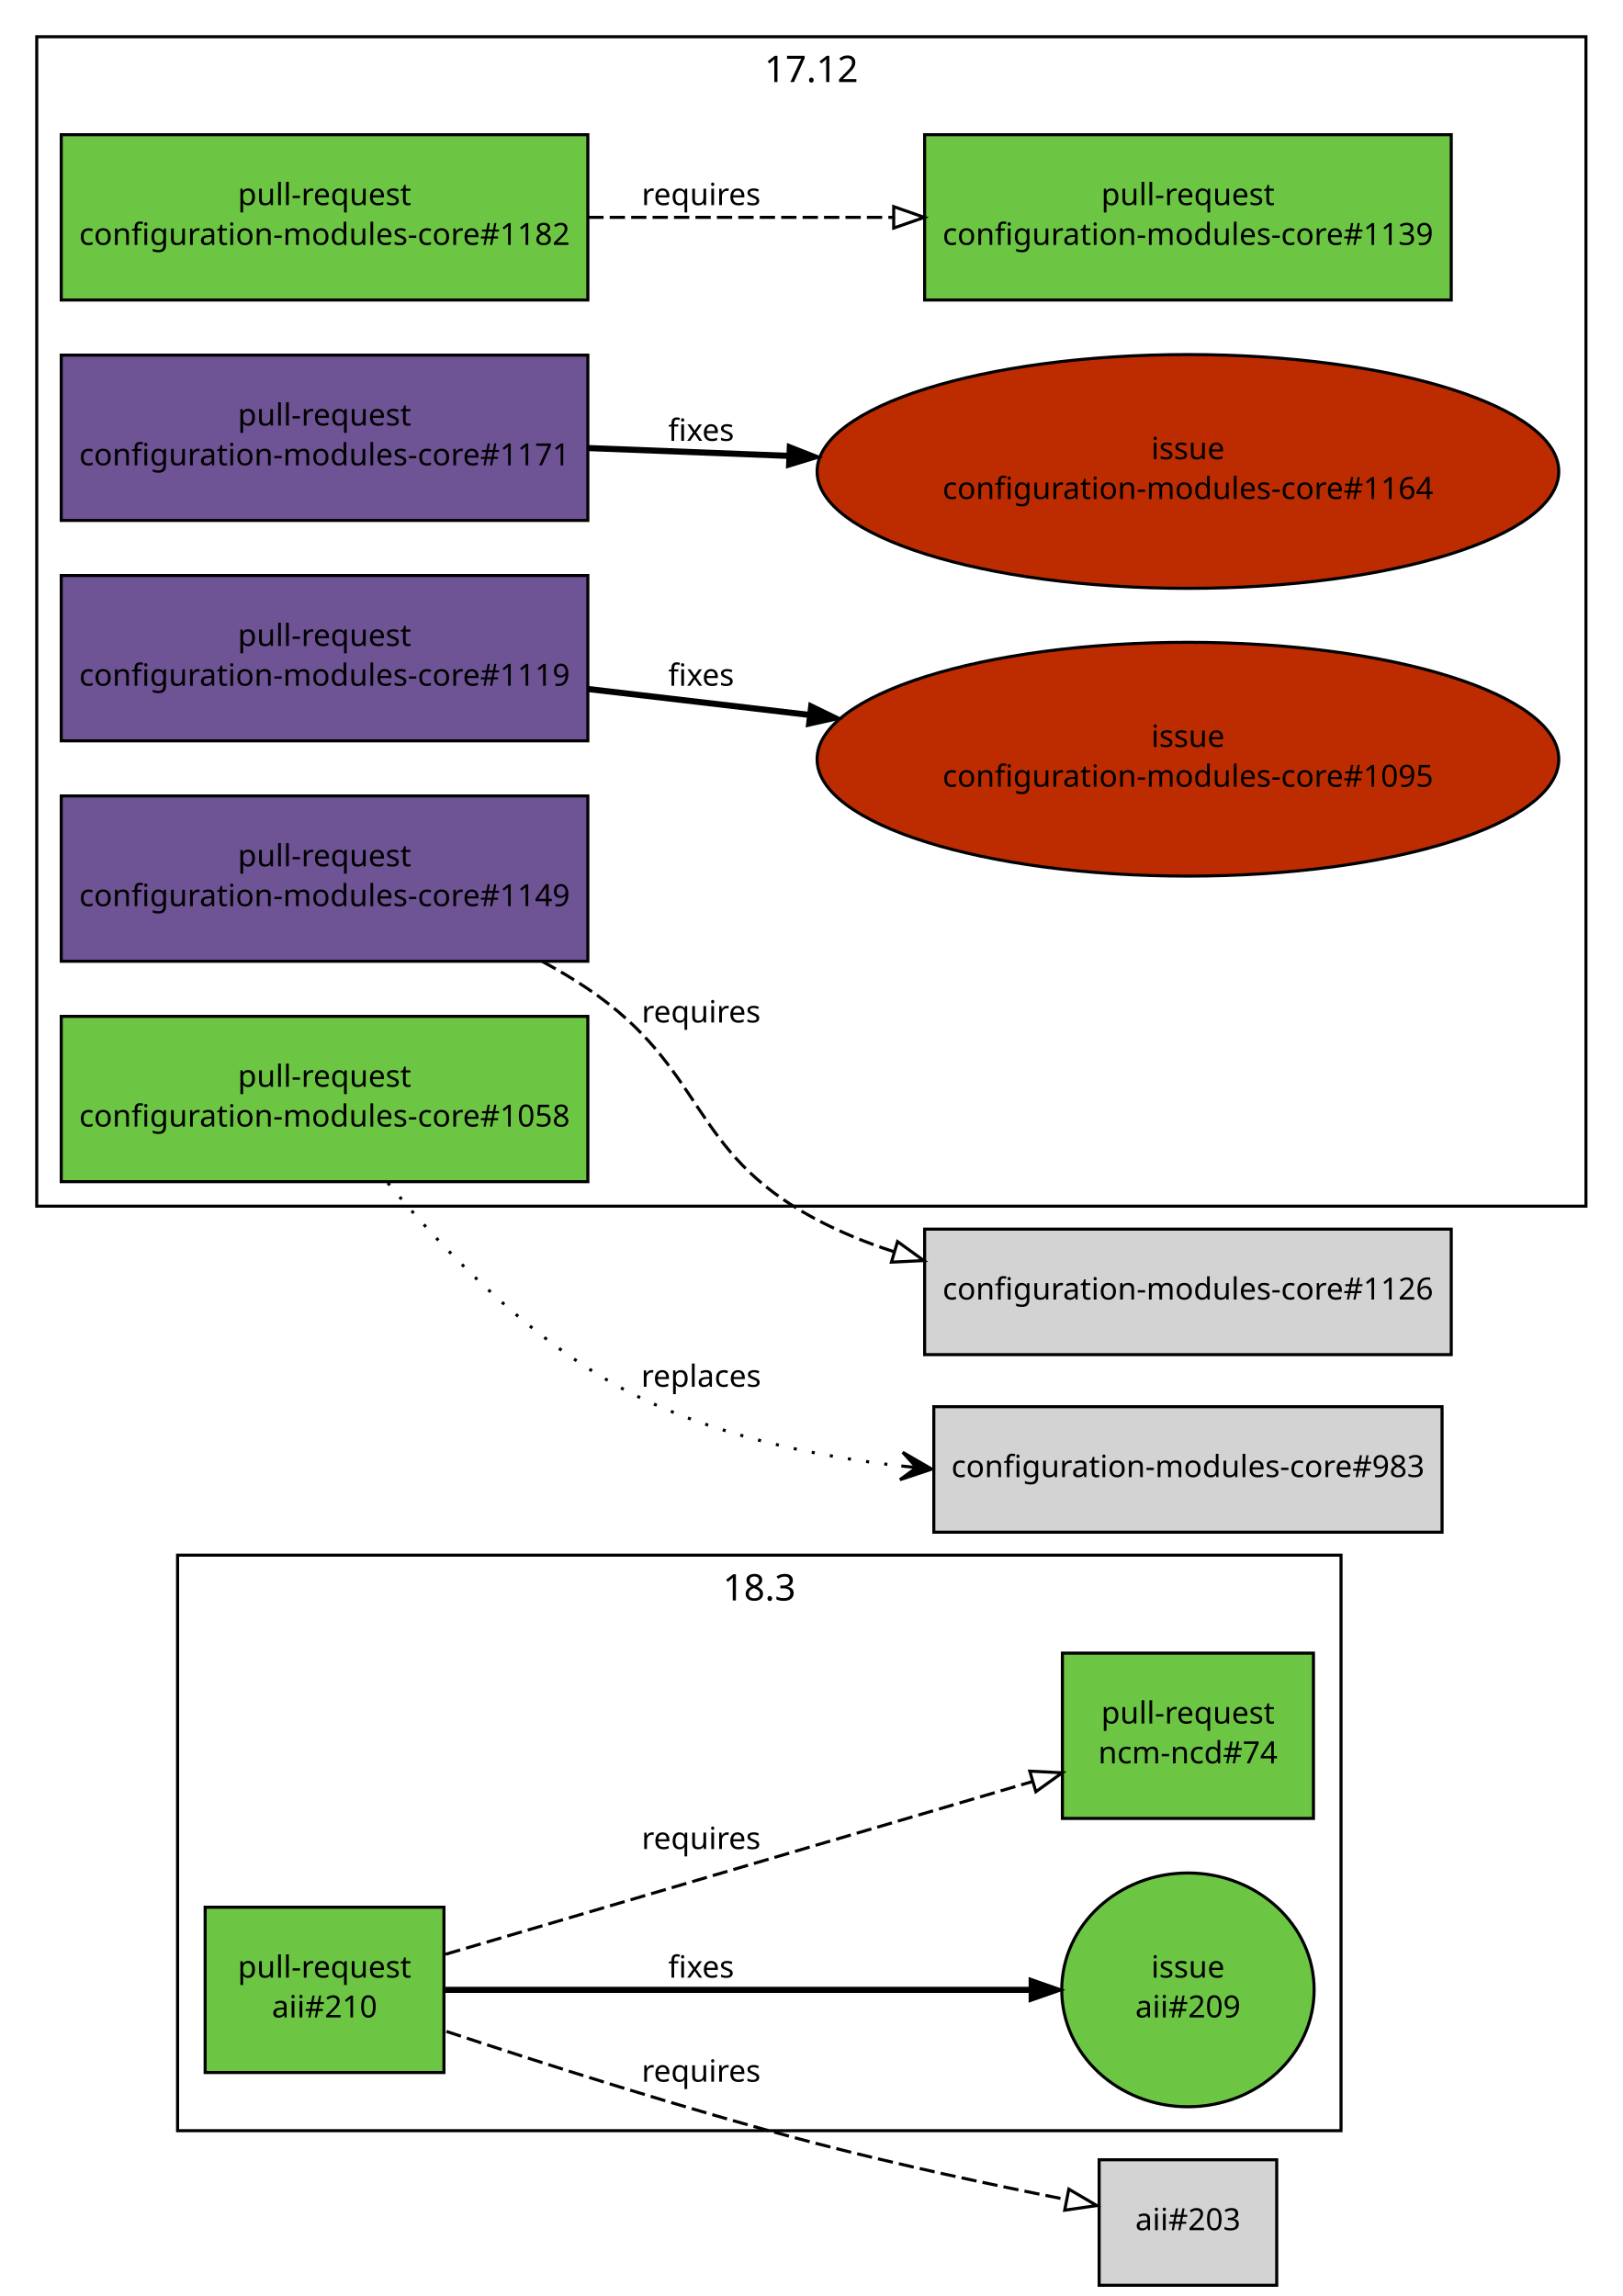
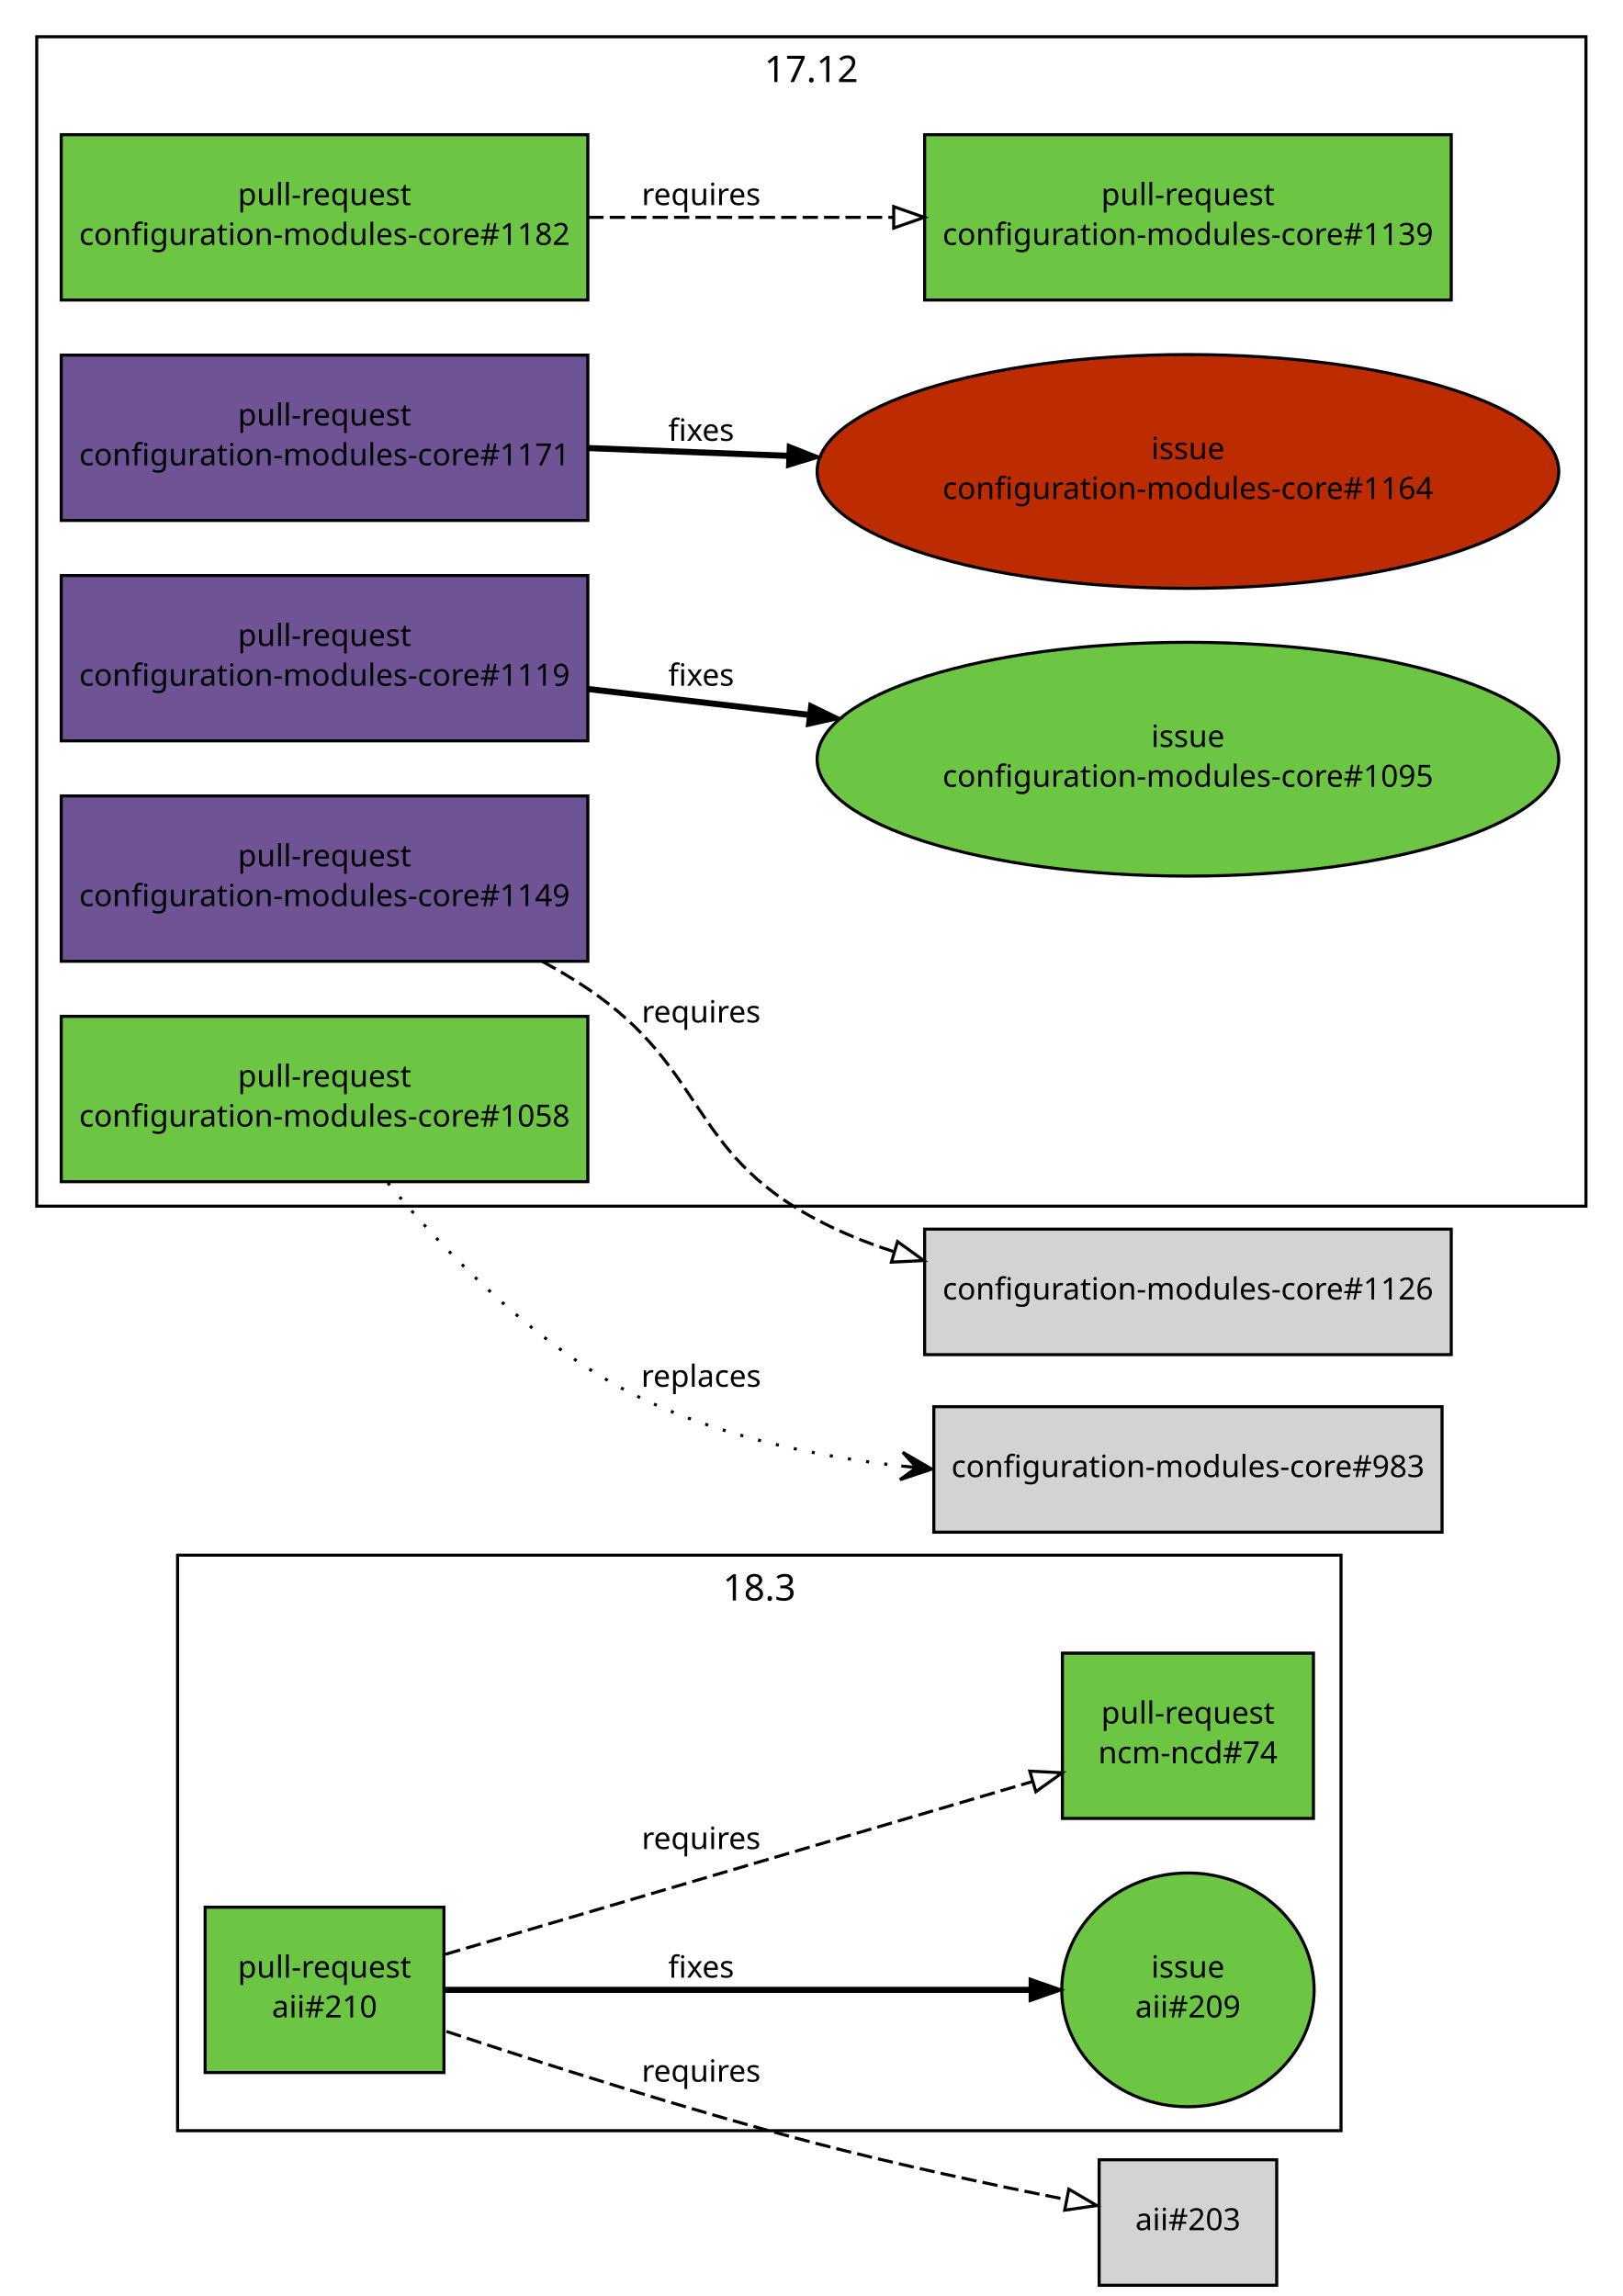
<svg xmlns="http://www.w3.org/2000/svg" xmlns:xlink="http://www.w3.org/1999/xlink" width="530pt" height="750pt" viewBox="0.00 0.00 530.00 750.00">
  <g id="graph1" class="graph" transform="scale(1 1) rotate(0) translate(4 746)">
    <polygon fill="white" stroke="white" points="-4,5 -4,-746 527,-746 527,5 -4,5" />
    <g id="graph3" class="cluster">
      <polygon fill="none" stroke="black" points="54,-50 54,-238 434,-238 434,-50 54,-50" />
      <text text-anchor="middle" x="244" y="-223.2" font-family="Sans" font-size="12.00">18.3</text>
    </g>
    <g id="graph4" class="cluster">
      <polygon fill="none" stroke="black" points="8,-352 8,-734 514,-734 514,-352 8,-352" />
      <text text-anchor="middle" x="261" y="-719.2" font-family="Sans" font-size="12.00">17.12</text>
    </g>
    <g id="node1" class="node">
      <a xlink:href="https://github.com/quattor/aii/pull/210" xlink:title="Shellfe: support active config for plugins" target="_parent">
        <polygon fill="#6cc644" stroke="black" points="141,-123 63,-123 63,-69 141,-69 141,-123" />
        <text text-anchor="middle" x="102" y="-100" font-family="Sans" font-size="10.00">pull-request</text>
        <text text-anchor="middle" x="102" y="-87" font-family="Sans" font-size="10.00">aii#210</text>
      </a>
    </g>
    <g id="node3" class="node">
      <a xlink:href="https://github.com/quattor/aii/issues/209" xlink:title="support ACTIVE_CONFIG" target="_parent">
        <ellipse fill="#6cc644" stroke="black" cx="384" cy="-96" rx="41.217" ry="38.184" />
        <text text-anchor="middle" x="384" y="-100" font-family="Sans" font-size="10.00">issue</text>
        <text text-anchor="middle" x="384" y="-87" font-family="Sans" font-size="10.00">aii#209</text>
      </a>
    </g>
    <g id="edge2" class="edge">
      <path fill="none" stroke="black" stroke-width="2" d="M141.508,-96C191.35,-96 277.184,-96 332.226,-96" />
      <polygon fill="black" stroke="black" points="332.467,-99.5 342.467,-96 332.467,-92.5 332.467,-99.5" />
      <text text-anchor="middle" x="225" y="-100" font-family="Sans" font-size="10.00">fixes</text>
    </g>
    <g id="node5" class="node">
      <a xlink:href="https://github.com/quattor/ncm-ncd/pull/74" xlink:title="Set the current active config as an attribute to the component" target="_parent">
        <polygon fill="#6cc644" stroke="black" points="425,-206 343,-206 343,-152 425,-152 425,-206" />
        <text text-anchor="middle" x="384" y="-183" font-family="Sans" font-size="10.00">pull-request</text>
        <text text-anchor="middle" x="384" y="-170" font-family="Sans" font-size="10.00">ncm-ncd#74</text>
      </a>
    </g>
    <g id="edge4" class="edge">
      <path fill="none" stroke="black" stroke-dasharray="5,2" d="M141.508,-107.628C191.596,-122.37 278.034,-147.811 333.04,-164.001" />
      <polygon fill="none" stroke="black" points="332.348,-167.446 342.929,-166.912 334.325,-160.731 332.348,-167.446" />
      <text text-anchor="middle" x="225" y="-142" font-family="Sans" font-size="10.00">requires</text>
    </g>
    <g id="node7" class="node">
      <polygon fill="lightgrey" stroke="black" points="413,-40.5 355,-40.5 355,0.5 413,0.5 413,-40.5" />
      <text text-anchor="middle" x="384" y="-17.5" font-family="Sans" font-size="10.00">aii#203</text>
    </g>
    <g id="edge6" class="edge">
      <path fill="none" stroke="black" stroke-dasharray="5,2" d="M141.812,-82.427C174.004,-71.726 220.618,-56.85 262,-46 289.189,-38.871 320.169,-32.287 344.106,-27.529" />
      <polygon fill="none" stroke="black" points="345.097,-30.901 354.235,-25.54 343.748,-24.032 345.097,-30.901" />
      <text text-anchor="middle" x="225" y="-66" font-family="Sans" font-size="10.00">requires</text>
    </g>
    <g id="node8" class="node">
      <a xlink:href="https://github.com/quattor/configuration-modules-core/pull/1182" xlink:title="ncm-opennebula: Include 5.4.x configuration" target="_parent">
        <polygon fill="#6cc644" stroke="black" points="188,-702 16,-702 16,-648 188,-648 188,-702" />
        <text text-anchor="middle" x="102" y="-679" font-family="Sans" font-size="10.00">pull-request</text>
        <text text-anchor="middle" x="102" y="-666" font-family="Sans" font-size="10.00">configuration-modules-core#1182</text>
      </a>
    </g>
    <g id="node10" class="node">
      <a xlink:href="https://github.com/quattor/configuration-modules-core/pull/1139" xlink:title="ncm-opennebula: include hugepages options" target="_parent">
        <polygon fill="#6cc644" stroke="black" points="470,-702 298,-702 298,-648 470,-648 470,-702" />
        <text text-anchor="middle" x="384" y="-679" font-family="Sans" font-size="10.00">pull-request</text>
        <text text-anchor="middle" x="384" y="-666" font-family="Sans" font-size="10.00">configuration-modules-core#1139</text>
      </a>
    </g>
    <g id="edge8" class="edge">
      <path fill="none" stroke="black" stroke-dasharray="5,2" d="M188.142,-675C219.565,-675 255.296,-675 287.558,-675" />
      <polygon fill="none" stroke="black" points="287.9,-678.5 297.9,-675 287.9,-671.5 287.9,-678.5" />
      <text text-anchor="middle" x="225" y="-679" font-family="Sans" font-size="10.00">requires</text>
    </g>
    <g id="node11" class="node">
      <a xlink:href="https://github.com/quattor/configuration-modules-core/pull/1171" xlink:title="ncm-cups enhancements and cleanups" target="_parent">
        <polygon fill="#6e5494" stroke="black" points="188,-630 16,-630 16,-576 188,-576 188,-630" />
        <text text-anchor="middle" x="102" y="-607" font-family="Sans" font-size="10.00">pull-request</text>
        <text text-anchor="middle" x="102" y="-594" font-family="Sans" font-size="10.00">configuration-modules-core#1171</text>
      </a>
    </g>
    <g id="node13" class="node">
      <a xlink:href="https://github.com/quattor/configuration-modules-core/issues/1164" xlink:title="ncm-cups 17.7.0: configuration of ServerAlias + miscellanous enhancements" target="_parent">
        <ellipse fill="#bd2c00" stroke="black" cx="384" cy="-592" rx="121.122" ry="38.184" />
        <text text-anchor="middle" x="384" y="-596" font-family="Sans" font-size="10.00">issue</text>
        <text text-anchor="middle" x="384" y="-583" font-family="Sans" font-size="10.00">configuration-modules-core#1164</text>
      </a>
    </g>
    <g id="edge10" class="edge">
      <path fill="none" stroke="black" stroke-width="2" d="M188.142,-599.64C208.719,-598.837 231.144,-597.962 253.232,-597.101" />
      <polygon fill="black" stroke="black" points="253.493,-600.593 263.349,-596.706 253.22,-593.599 253.493,-600.593" />
      <text text-anchor="middle" x="225" y="-602" font-family="Sans" font-size="10.00">fixes</text>
    </g>
    <g id="node14" class="node">
      <a xlink:href="https://github.com/quattor/configuration-modules-core/pull/1149" xlink:title="ncm-metaconfig: rsyslog: rainer script configuration" target="_parent">
        <polygon fill="#6e5494" stroke="black" points="188,-486 16,-486 16,-432 188,-432 188,-486" />
        <text text-anchor="middle" x="102" y="-463" font-family="Sans" font-size="10.00">pull-request</text>
        <text text-anchor="middle" x="102" y="-450" font-family="Sans" font-size="10.00">configuration-modules-core#1149</text>
      </a>
    </g>
    <g id="node16" class="node">
      <polygon fill="lightgrey" stroke="black" points="470,-344.5 298,-344.5 298,-303.5 470,-303.5 470,-344.5" />
      <text text-anchor="middle" x="384" y="-321.5" font-family="Sans" font-size="10.00">configuration-modules-core#1126</text>
    </g>
    <g id="edge12" class="edge">
      <path fill="none" stroke="black" stroke-dasharray="5,2" d="M173.123,-431.926C178.288,-429.149 183.306,-426.172 188,-423 226.799,-396.781 220.753,-370.169 262,-348 270.099,-343.647 278.88,-340.078 287.892,-337.153" />
      <polygon fill="none" stroke="black" points="289.153,-340.43 297.741,-334.225 287.158,-333.72 289.153,-340.43" />
      <text text-anchor="middle" x="225" y="-412" font-family="Sans" font-size="10.00">requires</text>
    </g>
    <g id="node17" class="node">
      <a xlink:href="https://github.com/quattor/configuration-modules-core/pull/1119" xlink:title="ncm-systemd: cleanup, restarting modified unitfiles and initial handling of unconfigured units" target="_parent">
        <polygon fill="#6e5494" stroke="black" points="188,-558 16,-558 16,-504 188,-504 188,-558" />
        <text text-anchor="middle" x="102" y="-535" font-family="Sans" font-size="10.00">pull-request</text>
        <text text-anchor="middle" x="102" y="-522" font-family="Sans" font-size="10.00">configuration-modules-core#1119</text>
      </a>
    </g>
    <g id="node19" class="node">
      <a xlink:href="https://github.com/quattor/configuration-modules-core/issues/1095" xlink:title="ncm-systemd: Manual intervention required in order for drop-in unit files to have any affect" target="_parent">
-         <ellipse fill="#bd2c00" stroke="black" cx="384" cy="-498" rx="121.122" ry="38.184" />
+         <ellipse fill="#6cc644" stroke="black" cx="384" cy="-498" rx="121.122" ry="38.184" />
        <text text-anchor="middle" x="384" y="-502" font-family="Sans" font-size="10.00">issue</text>
        <text text-anchor="middle" x="384" y="-489" font-family="Sans" font-size="10.00">configuration-modules-core#1095</text>
      </a>
    </g>
    <g id="edge14" class="edge">
      <path fill="none" stroke="black" stroke-width="2" d="M188.142,-520.92C210.848,-518.262 235.803,-515.342 260.074,-512.502" />
      <polygon fill="black" stroke="black" points="260.533,-515.972 270.059,-511.334 259.72,-509.02 260.533,-515.972" />
      <text text-anchor="middle" x="225" y="-522" font-family="Sans" font-size="10.00">fixes</text>
    </g>
    <g id="node20" class="node">
      <a xlink:href="https://github.com/quattor/configuration-modules-core/pull/1058" xlink:title="ncm-ssh: disable insecure ssh ciphersuites and macs" target="_parent">
        <polygon fill="#6cc644" stroke="black" points="188,-414 16,-414 16,-360 188,-360 188,-414" />
        <text text-anchor="middle" x="102" y="-391" font-family="Sans" font-size="10.00">pull-request</text>
        <text text-anchor="middle" x="102" y="-378" font-family="Sans" font-size="10.00">configuration-modules-core#1058</text>
      </a>
    </g>
    <g id="node22" class="node">
      <polygon fill="lightgrey" stroke="black" points="467,-286.5 301,-286.5 301,-245.5 467,-245.5 467,-286.5" />
      <text text-anchor="middle" x="384" y="-263.5" font-family="Sans" font-size="10.00">configuration-modules-core#983</text>
    </g>
    <g id="edge16" class="edge">
      <path fill="none" stroke="black" stroke-dasharray="1,5" d="M122.671,-359.608C141.643,-336.657 171.916,-305.134 206,-289 231.836,-276.771 262.012,-270.352 290.1,-267.151" />
      <polygon fill="black" stroke="black" points="300.342,-266.112 290.848,-271.598 295.368,-266.617 290.394,-267.121 290.394,-267.121 290.394,-267.121 295.368,-266.617 289.939,-262.644 300.342,-266.112 300.342,-266.112" />
      <text text-anchor="middle" x="225" y="-293" font-family="Sans" font-size="10.00">replaces</text>
    </g>
  </g>
</svg>
